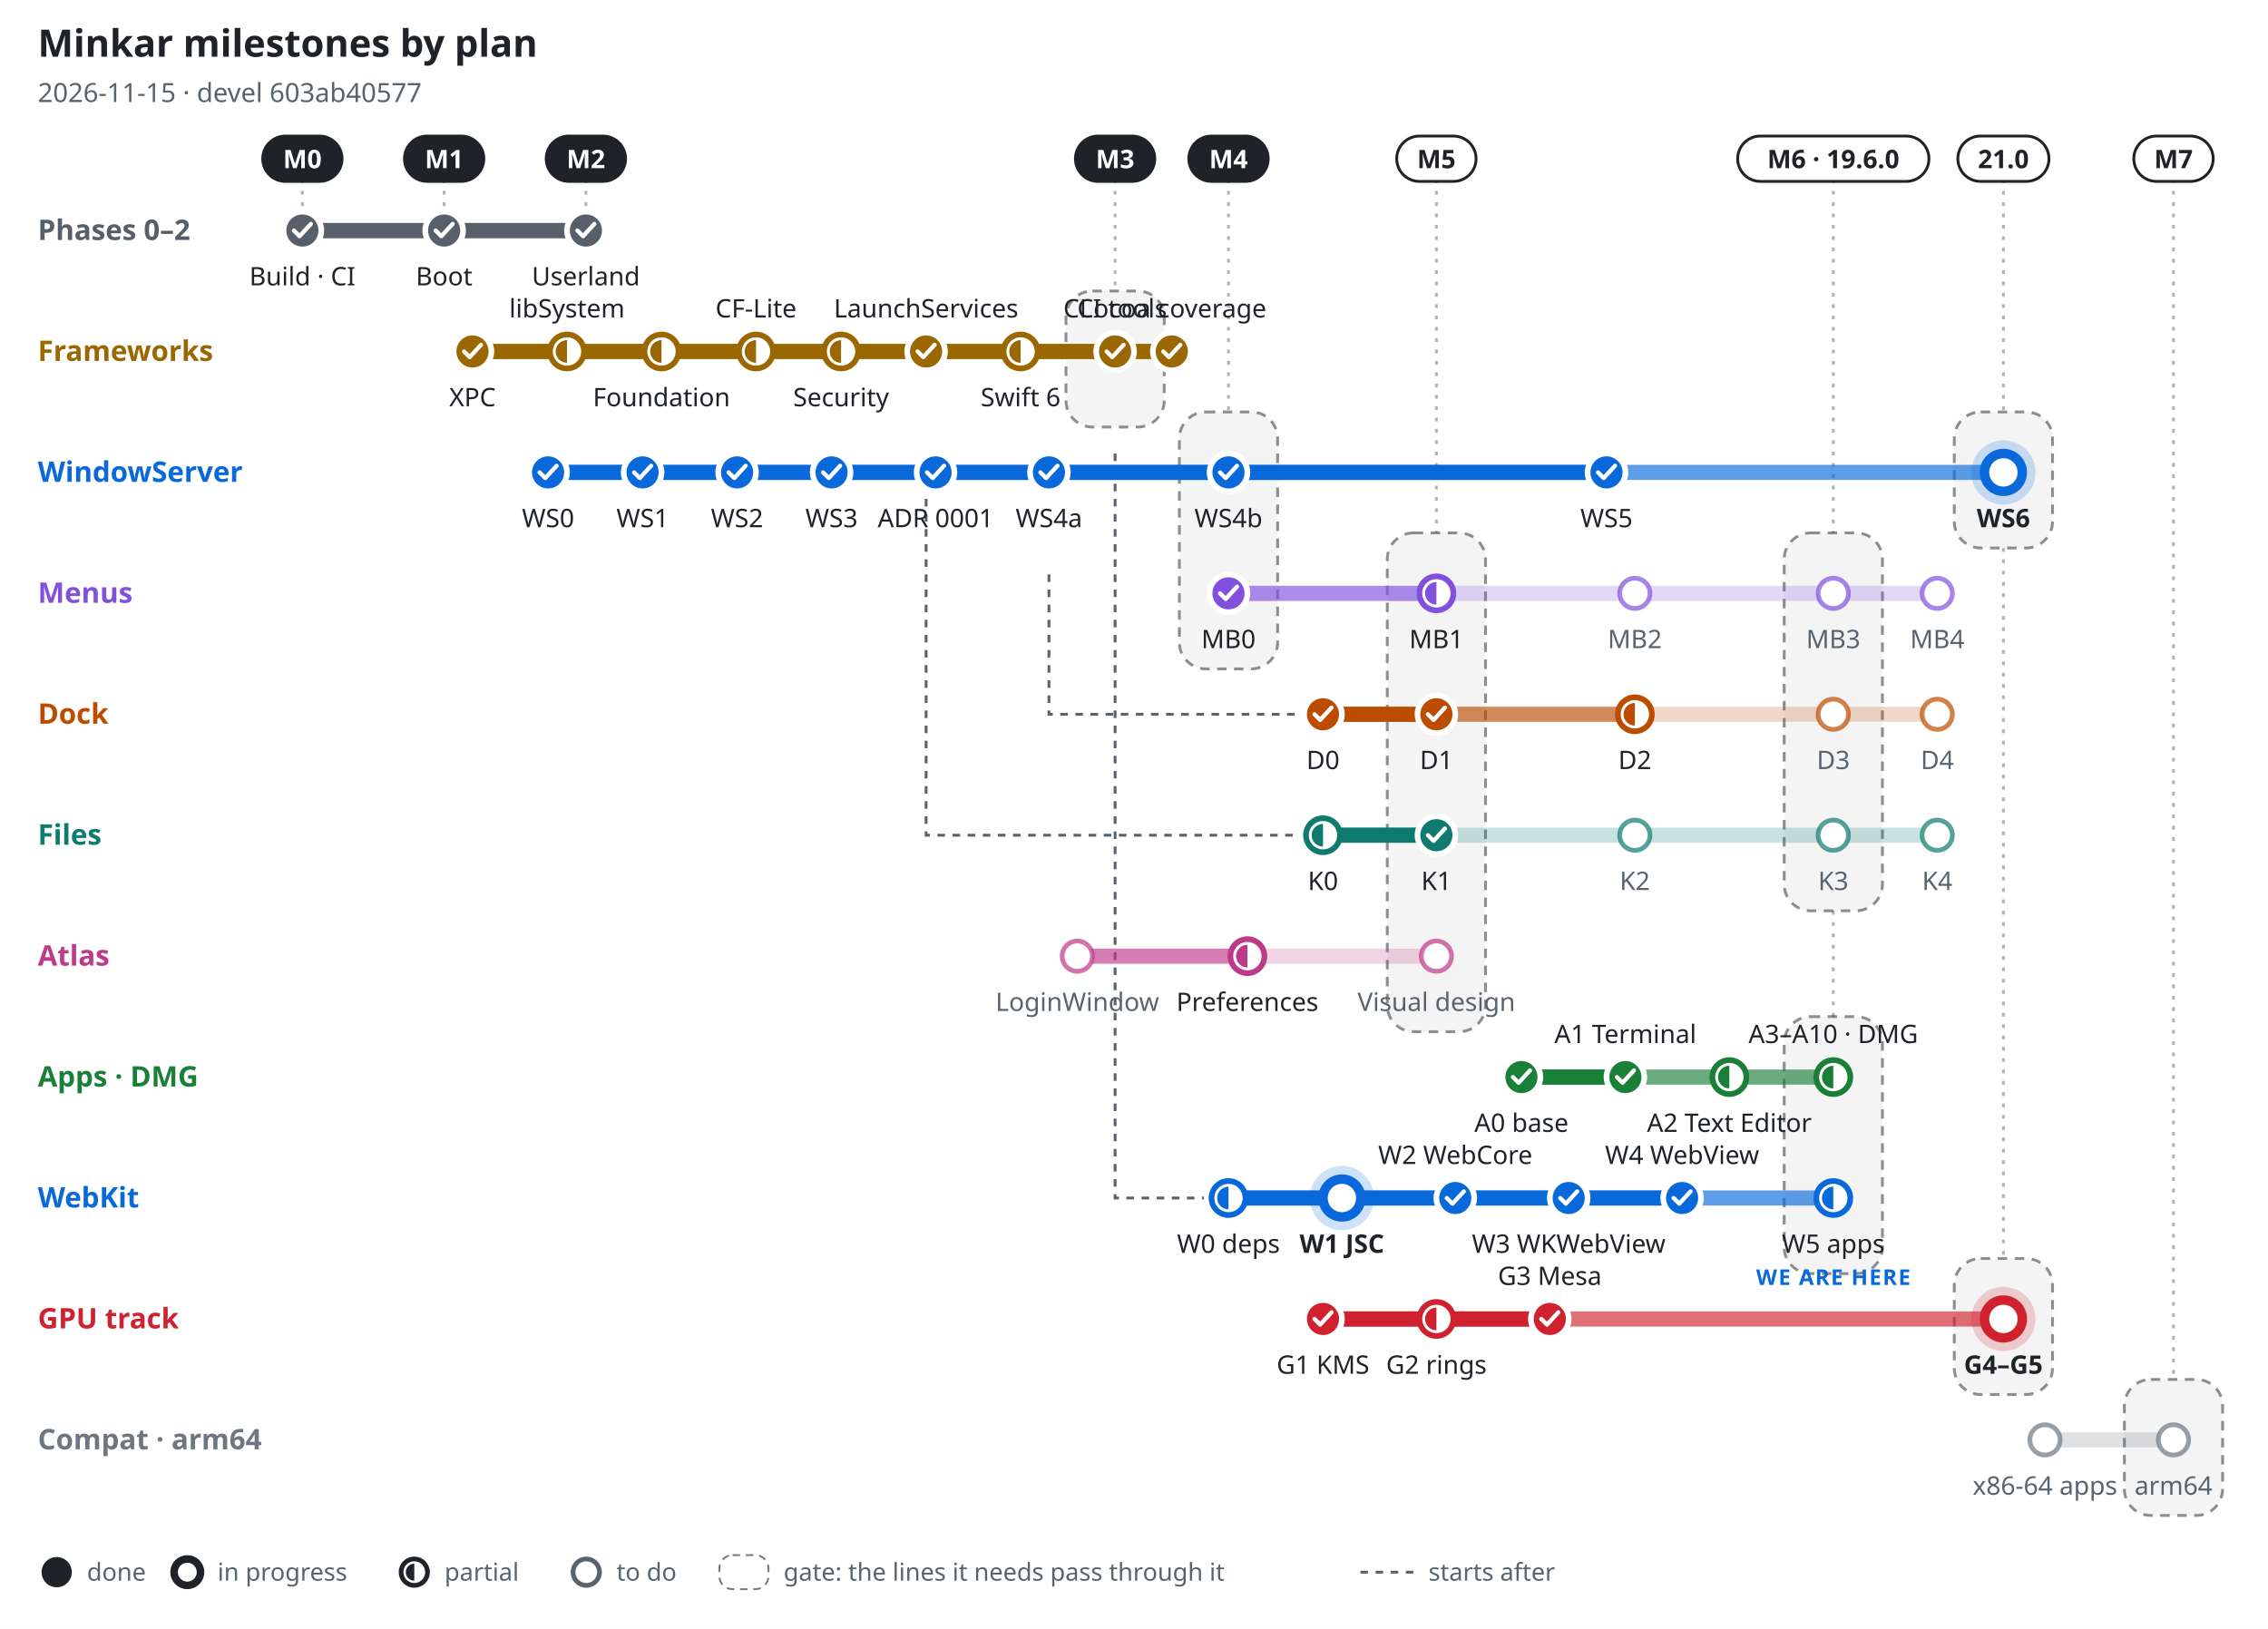
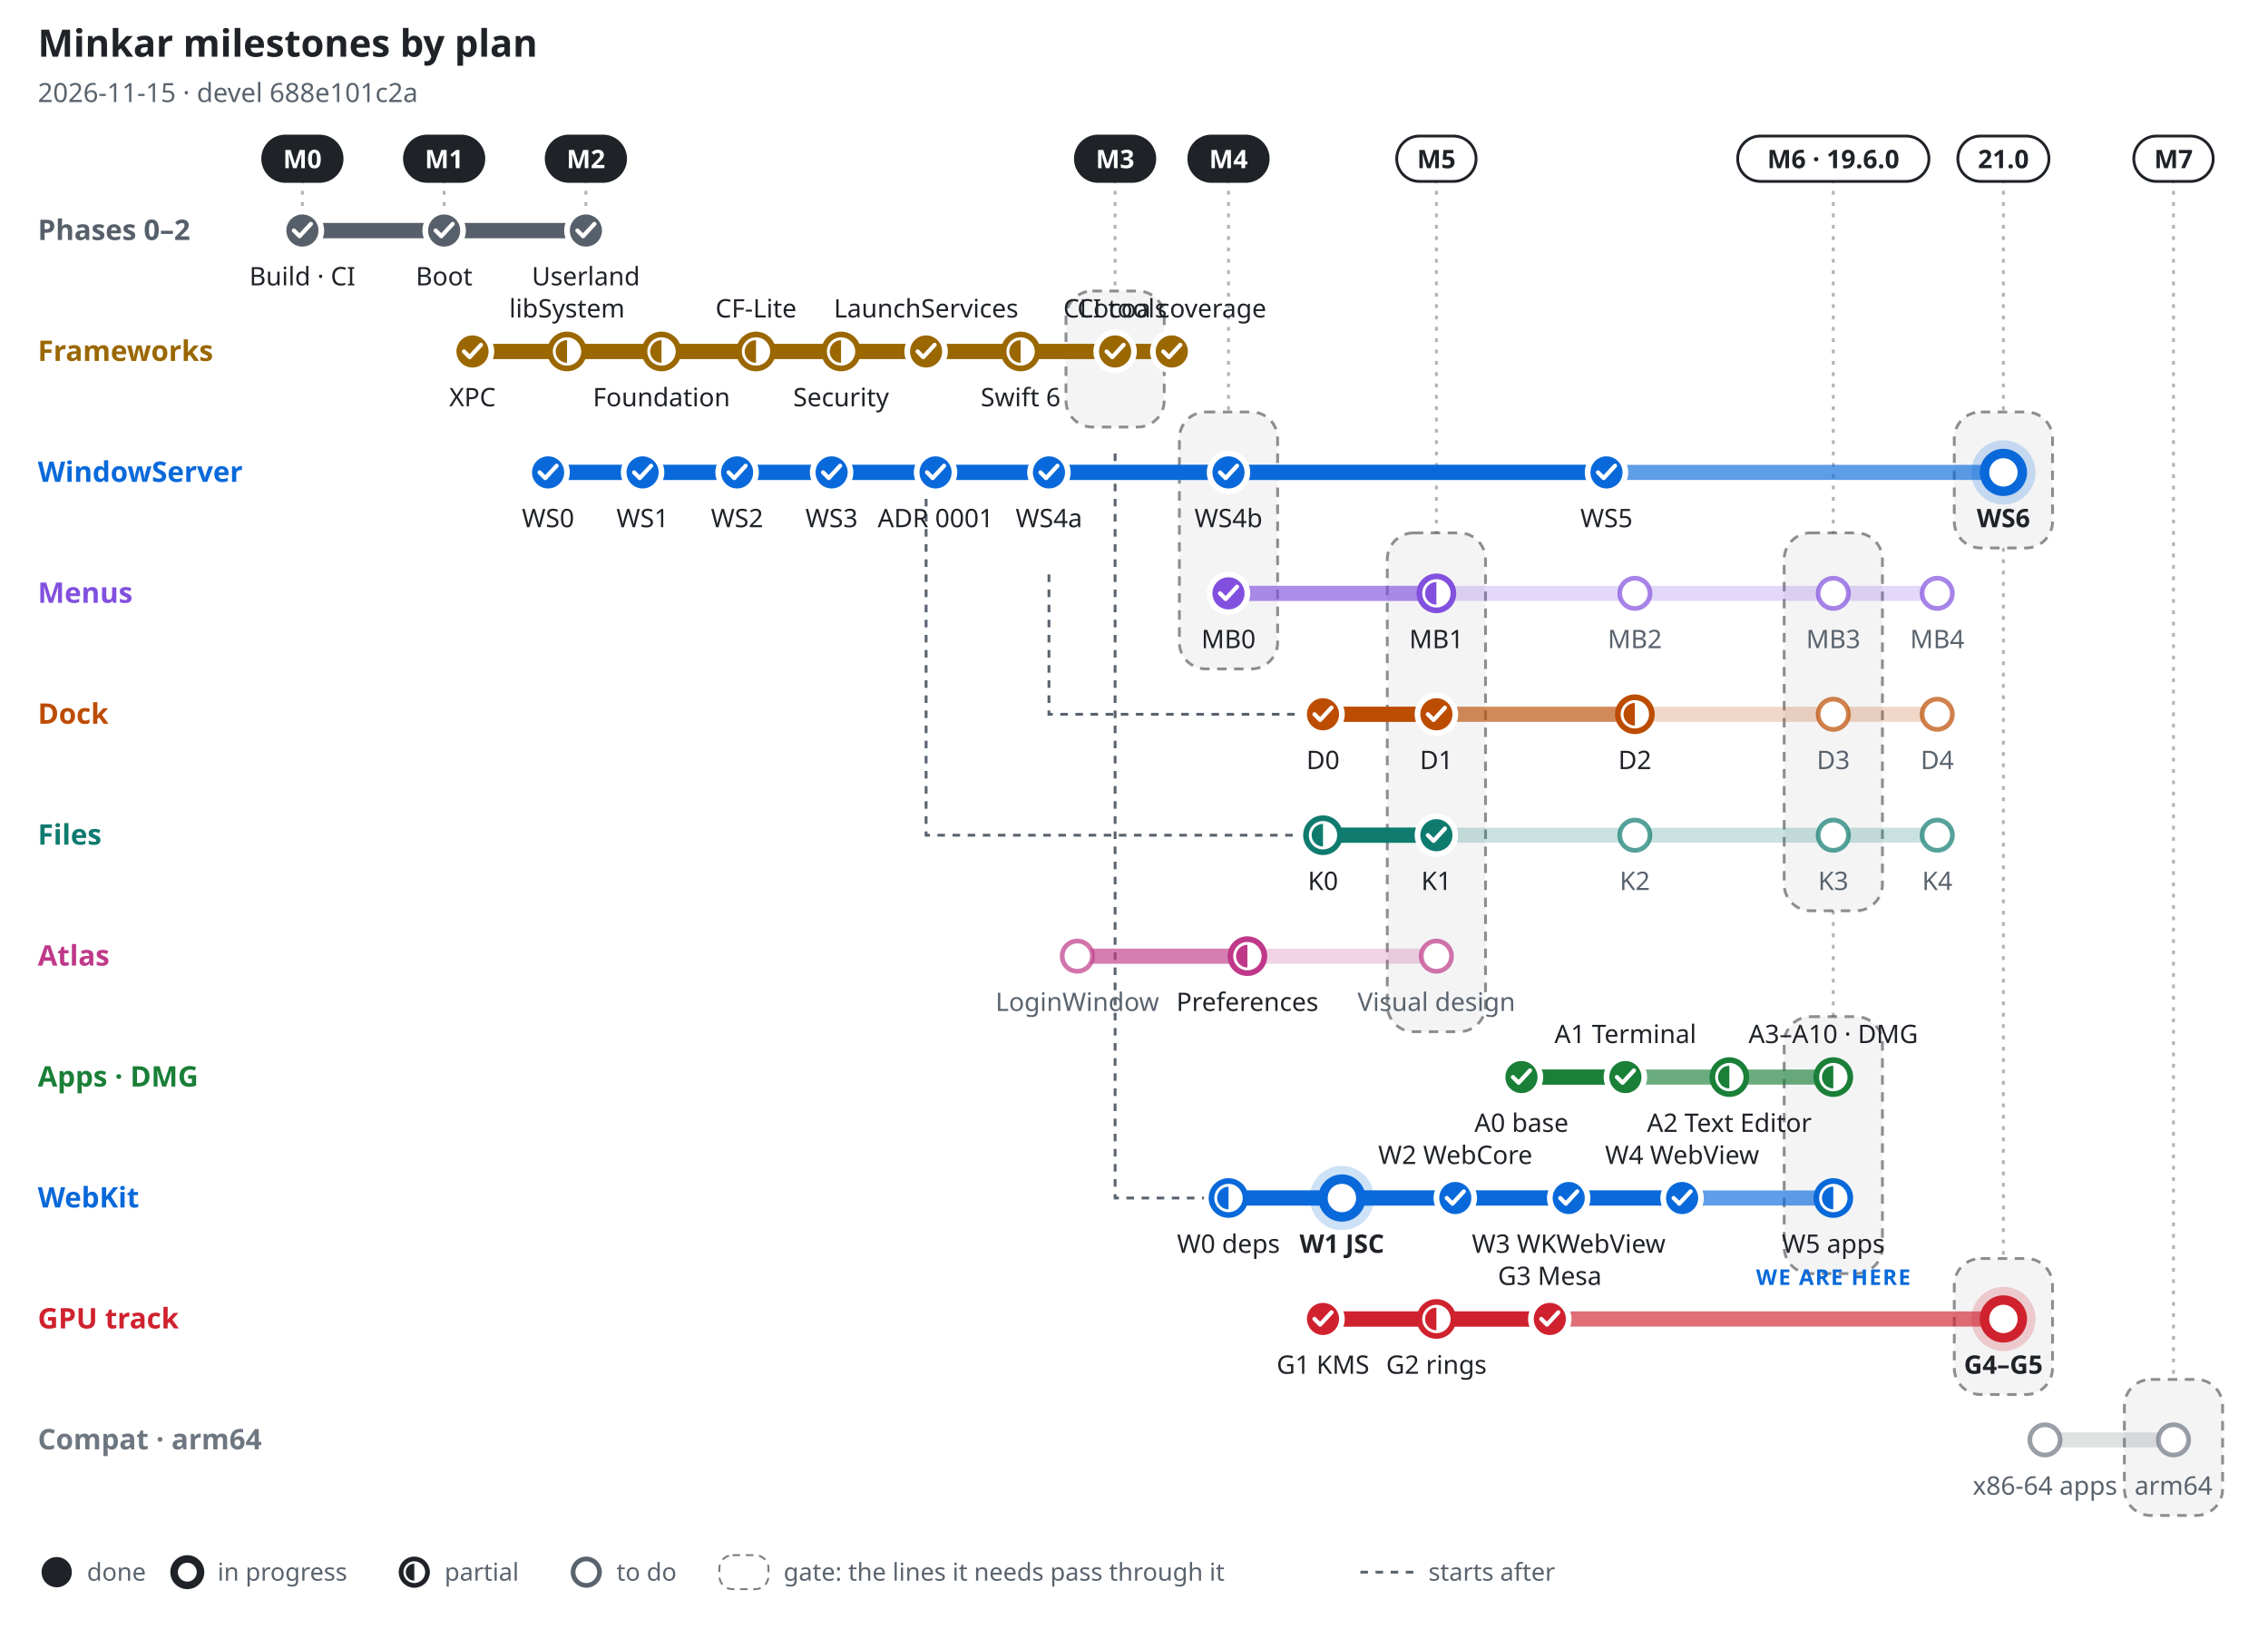
<svg xmlns="http://www.w3.org/2000/svg" width="1200" height="862" viewBox="0 0 1200 862" font-family="-apple-system, BlinkMacSystemFont, 'Segoe UI', 'Noto Sans', Helvetica, Arial, sans-serif" role="img" aria-label="Minkar milestones by plan, 2026-11-15">
  <rect width="1200" height="862" fill="#ffffff" />
  <text x="20" y="30" font-size="20" font-weight="700" fill="#1f2328" text-anchor="start">Minkar milestones by plan</text>
-   <text x="20" y="54" font-size="14" font-weight="400" fill="#59636e" text-anchor="start">2026-11-15 · devel 603ab40577</text>
+   <text x="20" y="54" font-size="14" font-weight="400" fill="#59636e" text-anchor="start">2026-11-15 · devel 688e101c2a</text>
  <line x1="160" y1="95" x2="160" y2="110" stroke="#1f2328" stroke-opacity=".35" stroke-width="1.5" stroke-dasharray="2 4" />
  <rect x="139" y="72" width="42" height="24" rx="12" fill="#1f2328" stroke="#1f2328" stroke-width="1.5" />
  <text x="160" y="89" font-size="13.5" font-weight="700" fill="#ffffff" text-anchor="middle">M0</text>
  <line x1="235" y1="95" x2="235" y2="110" stroke="#1f2328" stroke-opacity=".35" stroke-width="1.5" stroke-dasharray="2 4" />
  <rect x="214" y="72" width="42" height="24" rx="12" fill="#1f2328" stroke="#1f2328" stroke-width="1.5" />
  <text x="235" y="89" font-size="13.5" font-weight="700" fill="#ffffff" text-anchor="middle">M1</text>
  <line x1="310" y1="95" x2="310" y2="110" stroke="#1f2328" stroke-opacity=".35" stroke-width="1.5" stroke-dasharray="2 4" />
  <rect x="289" y="72" width="42" height="24" rx="12" fill="#1f2328" stroke="#1f2328" stroke-width="1.5" />
  <text x="310" y="89" font-size="13.5" font-weight="700" fill="#ffffff" text-anchor="middle">M2</text>
  <line x1="590" y1="95" x2="590" y2="154" stroke="#1f2328" stroke-opacity=".35" stroke-width="1.5" stroke-dasharray="2 4" />
  <rect x="564" y="154" width="52" height="72" rx="14" fill="#1f2328" fill-opacity=".05" stroke="#1f2328" stroke-opacity=".5" stroke-width="1.5" stroke-dasharray="5 4" />
  <rect x="569" y="72" width="42" height="24" rx="12" fill="#1f2328" stroke="#1f2328" stroke-width="1.5" />
  <text x="590" y="89" font-size="13.5" font-weight="700" fill="#ffffff" text-anchor="middle">M3</text>
  <line x1="650" y1="95" x2="650" y2="218" stroke="#1f2328" stroke-opacity=".35" stroke-width="1.5" stroke-dasharray="2 4" />
  <rect x="624" y="218" width="52" height="136" rx="14" fill="#1f2328" fill-opacity=".05" stroke="#1f2328" stroke-opacity=".5" stroke-width="1.5" stroke-dasharray="5 4" />
  <rect x="629" y="72" width="42" height="24" rx="12" fill="#1f2328" stroke="#1f2328" stroke-width="1.5" />
  <text x="650" y="89" font-size="13.5" font-weight="700" fill="#ffffff" text-anchor="middle">M4</text>
  <line x1="760" y1="95" x2="760" y2="282" stroke="#1f2328" stroke-opacity=".35" stroke-width="1.5" stroke-dasharray="2 4" />
  <rect x="734" y="282" width="52" height="264" rx="14" fill="#1f2328" fill-opacity=".05" stroke="#1f2328" stroke-opacity=".5" stroke-width="1.5" stroke-dasharray="5 4" />
  <rect x="739" y="72" width="42" height="24" rx="12" fill="#ffffff" stroke="#1f2328" stroke-width="1.5" />
  <text x="760" y="89" font-size="13.5" font-weight="700" fill="#1f2328" text-anchor="middle">M5</text>
  <line x1="970" y1="95" x2="970" y2="282" stroke="#1f2328" stroke-opacity=".35" stroke-width="1.5" stroke-dasharray="2 4" />
  <rect x="944" y="282" width="52" height="200" rx="14" fill="#1f2328" fill-opacity=".05" stroke="#1f2328" stroke-opacity=".5" stroke-width="1.5" stroke-dasharray="5 4" />
  <line x1="970" y1="482" x2="970" y2="538" stroke="#1f2328" stroke-opacity=".35" stroke-width="1.5" stroke-dasharray="2 4" />
  <rect x="944" y="538" width="52" height="136" rx="14" fill="#1f2328" fill-opacity=".05" stroke="#1f2328" stroke-opacity=".5" stroke-width="1.5" stroke-dasharray="5 4" />
  <rect x="919.4" y="72" width="101.2" height="24" rx="12" fill="#ffffff" stroke="#1f2328" stroke-width="1.5" />
  <text x="970" y="89" font-size="13.5" font-weight="700" fill="#1f2328" text-anchor="middle">M6 · 19.6.0</text>
  <line x1="1060" y1="95" x2="1060" y2="218" stroke="#1f2328" stroke-opacity=".35" stroke-width="1.5" stroke-dasharray="2 4" />
  <rect x="1034" y="218" width="52" height="72" rx="14" fill="#1f2328" fill-opacity=".05" stroke="#1f2328" stroke-opacity=".5" stroke-width="1.5" stroke-dasharray="5 4" />
  <line x1="1060" y1="290" x2="1060" y2="666" stroke="#1f2328" stroke-opacity=".35" stroke-width="1.5" stroke-dasharray="2 4" />
  <rect x="1034" y="666" width="52" height="72" rx="14" fill="#1f2328" fill-opacity=".05" stroke="#1f2328" stroke-opacity=".5" stroke-width="1.5" stroke-dasharray="5 4" />
  <rect x="1035.9" y="72" width="48.2" height="24" rx="12" fill="#ffffff" stroke="#1f2328" stroke-width="1.5" />
  <text x="1060" y="89" font-size="13.5" font-weight="700" fill="#1f2328" text-anchor="middle">21.0</text>
  <line x1="1150" y1="95" x2="1150" y2="730" stroke="#1f2328" stroke-opacity=".35" stroke-width="1.5" stroke-dasharray="2 4" />
  <rect x="1124" y="730" width="52" height="72" rx="14" fill="#1f2328" fill-opacity=".05" stroke="#1f2328" stroke-opacity=".5" stroke-width="1.5" stroke-dasharray="5 4" />
  <rect x="1129" y="72" width="42" height="24" rx="12" fill="#ffffff" stroke="#1f2328" stroke-width="1.5" />
  <text x="1150" y="89" font-size="13.5" font-weight="700" fill="#1f2328" text-anchor="middle">M7</text>
  <path d="M555 304 V378 H687" fill="none" stroke="#59636e" stroke-width="1.5" stroke-dasharray="4 4" />
  <path d="M490 240 V442 H687" fill="none" stroke="#59636e" stroke-width="1.5" stroke-dasharray="4 4" />
  <path d="M590 240 V634 H637" fill="none" stroke="#59636e" stroke-width="1.5" stroke-dasharray="4 4" />
  <text x="20" y="127" font-size="15" font-weight="700" fill="#57606a" text-anchor="start">Phases 0–2</text>
  <line x1="160" y1="122" x2="310" y2="122" stroke="#57606a" stroke-opacity=".22" stroke-width="8" stroke-linecap="round" />
  <line x1="160" y1="122" x2="310" y2="122" stroke="#57606a" stroke-opacity=".55" stroke-width="8" stroke-linecap="round" />
  <line x1="160" y1="122" x2="310" y2="122" stroke="#57606a" stroke-opacity="1" stroke-width="8" stroke-linecap="round" />
  <circle cx="160" cy="122" r="10" fill="#57606a" stroke="#ffffff" stroke-width="3" />
  <path d="M155.5 122 l3 3 l6 -6.5" fill="none" stroke="#ffffff" stroke-width="2.2" stroke-linecap="round" stroke-linejoin="round" />
  <text x="160" y="151" font-size="13.5" font-weight="500" fill="#1f2328" text-anchor="middle">Build · CI</text>
  <circle cx="235" cy="122" r="10" fill="#57606a" stroke="#ffffff" stroke-width="3" />
  <path d="M230.5 122 l3 3 l6 -6.5" fill="none" stroke="#ffffff" stroke-width="2.2" stroke-linecap="round" stroke-linejoin="round" />
  <text x="235" y="151" font-size="13.5" font-weight="500" fill="#1f2328" text-anchor="middle">Boot</text>
  <circle cx="310" cy="122" r="10" fill="#57606a" stroke="#ffffff" stroke-width="3" />
  <path d="M305.5 122 l3 3 l6 -6.5" fill="none" stroke="#ffffff" stroke-width="2.2" stroke-linecap="round" stroke-linejoin="round" />
  <text x="310" y="151" font-size="13.5" font-weight="500" fill="#1f2328" text-anchor="middle">Userland</text>
  <text x="20" y="191" font-size="15" font-weight="700" fill="#9a6700" text-anchor="start">Frameworks</text>
  <line x1="250" y1="186" x2="620" y2="186" stroke="#9a6700" stroke-opacity=".22" stroke-width="8" stroke-linecap="round" />
  <line x1="250" y1="186" x2="620" y2="186" stroke="#9a6700" stroke-opacity=".55" stroke-width="8" stroke-linecap="round" />
  <line x1="250" y1="186" x2="620" y2="186" stroke="#9a6700" stroke-opacity="1" stroke-width="8" stroke-linecap="round" />
  <circle cx="250" cy="186" r="10" fill="#9a6700" stroke="#ffffff" stroke-width="3" />
  <path d="M245.5 186 l3 3 l6 -6.5" fill="none" stroke="#ffffff" stroke-width="2.2" stroke-linecap="round" stroke-linejoin="round" />
  <text x="250" y="215" font-size="13.5" font-weight="500" fill="#1f2328" text-anchor="middle">XPC</text>
  <circle cx="300" cy="186" r="9" fill="#ffffff" stroke="#9a6700" stroke-width="3" />
  <path d="M300 180 A6 6 0 0 0 300 192 Z" fill="#9a6700" />
  <text x="300" y="168" font-size="13.5" font-weight="500" fill="#1f2328" text-anchor="middle">libSystem</text>
  <circle cx="350" cy="186" r="9" fill="#ffffff" stroke="#9a6700" stroke-width="3" />
  <path d="M350 180 A6 6 0 0 0 350 192 Z" fill="#9a6700" />
  <text x="350" y="215" font-size="13.5" font-weight="500" fill="#1f2328" text-anchor="middle">Foundation</text>
  <circle cx="400" cy="186" r="9" fill="#ffffff" stroke="#9a6700" stroke-width="3" />
  <path d="M400 180 A6 6 0 0 0 400 192 Z" fill="#9a6700" />
  <text x="400" y="168" font-size="13.5" font-weight="500" fill="#1f2328" text-anchor="middle">CF-Lite</text>
  <circle cx="445" cy="186" r="9" fill="#ffffff" stroke="#9a6700" stroke-width="3" />
  <path d="M445 180 A6 6 0 0 0 445 192 Z" fill="#9a6700" />
  <text x="445" y="215" font-size="13.5" font-weight="500" fill="#1f2328" text-anchor="middle">Security</text>
  <circle cx="490" cy="186" r="10" fill="#9a6700" stroke="#ffffff" stroke-width="3" />
  <path d="M485.5 186 l3 3 l6 -6.5" fill="none" stroke="#ffffff" stroke-width="2.2" stroke-linecap="round" stroke-linejoin="round" />
  <text x="490" y="168" font-size="13.5" font-weight="500" fill="#1f2328" text-anchor="middle">LaunchServices</text>
  <circle cx="540" cy="186" r="9" fill="#ffffff" stroke="#9a6700" stroke-width="3" />
  <path d="M540 180 A6 6 0 0 0 540 192 Z" fill="#9a6700" />
  <text x="540" y="215" font-size="13.5" font-weight="500" fill="#1f2328" text-anchor="middle">Swift 6</text>
  <circle cx="590" cy="186" r="10" fill="#9a6700" stroke="#ffffff" stroke-width="3" />
  <path d="M585.5 186 l3 3 l6 -6.5" fill="none" stroke="#ffffff" stroke-width="2.2" stroke-linecap="round" stroke-linejoin="round" />
  <text x="590" y="168" font-size="13.5" font-weight="500" fill="#1f2328" text-anchor="middle">CLI tools</text>
  <circle cx="620" cy="186" r="10" fill="#9a6700" stroke="#ffffff" stroke-width="3" />
  <path d="M615.5 186 l3 3 l6 -6.5" fill="none" stroke="#ffffff" stroke-width="2.2" stroke-linecap="round" stroke-linejoin="round" />
  <text x="620" y="168" font-size="13.5" font-weight="500" fill="#1f2328" text-anchor="middle">Cocoa coverage</text>
  <text x="20" y="255" font-size="15" font-weight="700" fill="#0969da" text-anchor="start">WindowServer</text>
  <line x1="290" y1="250" x2="1060" y2="250" stroke="#0969da" stroke-opacity=".22" stroke-width="8" stroke-linecap="round" />
  <line x1="290" y1="250" x2="1060" y2="250" stroke="#0969da" stroke-opacity=".55" stroke-width="8" stroke-linecap="round" />
  <line x1="290" y1="250" x2="850" y2="250" stroke="#0969da" stroke-opacity="1" stroke-width="8" stroke-linecap="round" />
  <circle cx="290" cy="250" r="10" fill="#0969da" stroke="#ffffff" stroke-width="3" />
  <path d="M285.5 250 l3 3 l6 -6.5" fill="none" stroke="#ffffff" stroke-width="2.2" stroke-linecap="round" stroke-linejoin="round" />
  <text x="290" y="279" font-size="13.5" font-weight="500" fill="#1f2328" text-anchor="middle">WS0</text>
  <circle cx="340" cy="250" r="10" fill="#0969da" stroke="#ffffff" stroke-width="3" />
  <path d="M335.5 250 l3 3 l6 -6.5" fill="none" stroke="#ffffff" stroke-width="2.2" stroke-linecap="round" stroke-linejoin="round" />
  <text x="340" y="279" font-size="13.5" font-weight="500" fill="#1f2328" text-anchor="middle">WS1</text>
  <circle cx="390" cy="250" r="10" fill="#0969da" stroke="#ffffff" stroke-width="3" />
  <path d="M385.5 250 l3 3 l6 -6.5" fill="none" stroke="#ffffff" stroke-width="2.2" stroke-linecap="round" stroke-linejoin="round" />
  <text x="390" y="279" font-size="13.5" font-weight="500" fill="#1f2328" text-anchor="middle">WS2</text>
  <circle cx="440" cy="250" r="10" fill="#0969da" stroke="#ffffff" stroke-width="3" />
  <path d="M435.5 250 l3 3 l6 -6.5" fill="none" stroke="#ffffff" stroke-width="2.2" stroke-linecap="round" stroke-linejoin="round" />
  <text x="440" y="279" font-size="13.5" font-weight="500" fill="#1f2328" text-anchor="middle">WS3</text>
  <circle cx="495" cy="250" r="10" fill="#0969da" stroke="#ffffff" stroke-width="3" />
  <path d="M490.5 250 l3 3 l6 -6.5" fill="none" stroke="#ffffff" stroke-width="2.2" stroke-linecap="round" stroke-linejoin="round" />
  <text x="495" y="279" font-size="13.5" font-weight="500" fill="#1f2328" text-anchor="middle">ADR 0001</text>
  <circle cx="555" cy="250" r="10" fill="#0969da" stroke="#ffffff" stroke-width="3" />
  <path d="M550.5 250 l3 3 l6 -6.5" fill="none" stroke="#ffffff" stroke-width="2.2" stroke-linecap="round" stroke-linejoin="round" />
  <text x="555" y="279" font-size="13.5" font-weight="500" fill="#1f2328" text-anchor="middle">WS4a</text>
  <circle cx="650" cy="250" r="10" fill="#0969da" stroke="#ffffff" stroke-width="3" />
  <path d="M645.5 250 l3 3 l6 -6.5" fill="none" stroke="#ffffff" stroke-width="2.2" stroke-linecap="round" stroke-linejoin="round" />
  <text x="650" y="279" font-size="13.5" font-weight="500" fill="#1f2328" text-anchor="middle">WS4b</text>
  <circle cx="850" cy="250" r="10" fill="#0969da" stroke="#ffffff" stroke-width="3" />
  <path d="M845.5 250 l3 3 l6 -6.5" fill="none" stroke="#ffffff" stroke-width="2.2" stroke-linecap="round" stroke-linejoin="round" />
  <text x="850" y="279" font-size="13.5" font-weight="500" fill="#1f2328" text-anchor="middle">WS5</text>
  <circle cx="1060" cy="250" r="17" fill="#0969da" fill-opacity=".2" />
  <circle cx="1060" cy="250" r="10" fill="#ffffff" stroke="#0969da" stroke-width="5" />
  <text x="1060" y="279" font-size="13.5" font-weight="700" fill="#1f2328" text-anchor="middle">WS6</text>
  <text x="20" y="319" font-size="15" font-weight="700" fill="#8250df" text-anchor="start">Menus</text>
  <line x1="650" y1="314" x2="1025" y2="314" stroke="#8250df" stroke-opacity=".22" stroke-width="8" stroke-linecap="round" />
  <line x1="650" y1="314" x2="760" y2="314" stroke="#8250df" stroke-opacity=".55" stroke-width="8" stroke-linecap="round" />
  <line x1="650" y1="314" x2="650" y2="314" stroke="#8250df" stroke-opacity="1" stroke-width="8" stroke-linecap="round" />
  <circle cx="650" cy="314" r="10" fill="#8250df" stroke="#ffffff" stroke-width="3" />
  <path d="M645.5 314 l3 3 l6 -6.5" fill="none" stroke="#ffffff" stroke-width="2.2" stroke-linecap="round" stroke-linejoin="round" />
  <text x="650" y="343" font-size="13.5" font-weight="500" fill="#1f2328" text-anchor="middle">MB0</text>
  <circle cx="760" cy="314" r="9" fill="#ffffff" stroke="#8250df" stroke-width="3" />
  <path d="M760 308 A6 6 0 0 0 760 320 Z" fill="#8250df" />
  <text x="760" y="343" font-size="13.5" font-weight="500" fill="#1f2328" text-anchor="middle">MB1</text>
  <circle cx="865" cy="314" r="8" fill="#ffffff" stroke="#8250df" stroke-opacity=".7" stroke-width="2.5" />
  <text x="865" y="343" font-size="13.5" font-weight="500" fill="#59636e" text-anchor="middle">MB2</text>
  <circle cx="970" cy="314" r="8" fill="#ffffff" stroke="#8250df" stroke-opacity=".7" stroke-width="2.5" />
  <text x="970" y="343" font-size="13.5" font-weight="500" fill="#59636e" text-anchor="middle">MB3</text>
  <circle cx="1025" cy="314" r="8" fill="#ffffff" stroke="#8250df" stroke-opacity=".7" stroke-width="2.5" />
  <text x="1025" y="343" font-size="13.5" font-weight="500" fill="#59636e" text-anchor="middle">MB4</text>
  <text x="20" y="383" font-size="15" font-weight="700" fill="#bc4c00" text-anchor="start">Dock</text>
  <line x1="700" y1="378" x2="1025" y2="378" stroke="#bc4c00" stroke-opacity=".22" stroke-width="8" stroke-linecap="round" />
  <line x1="700" y1="378" x2="865" y2="378" stroke="#bc4c00" stroke-opacity=".55" stroke-width="8" stroke-linecap="round" />
  <line x1="700" y1="378" x2="760" y2="378" stroke="#bc4c00" stroke-opacity="1" stroke-width="8" stroke-linecap="round" />
  <circle cx="700" cy="378" r="10" fill="#bc4c00" stroke="#ffffff" stroke-width="3" />
  <path d="M695.5 378 l3 3 l6 -6.5" fill="none" stroke="#ffffff" stroke-width="2.2" stroke-linecap="round" stroke-linejoin="round" />
  <text x="700" y="407" font-size="13.5" font-weight="500" fill="#1f2328" text-anchor="middle">D0</text>
  <circle cx="760" cy="378" r="10" fill="#bc4c00" stroke="#ffffff" stroke-width="3" />
  <path d="M755.5 378 l3 3 l6 -6.5" fill="none" stroke="#ffffff" stroke-width="2.2" stroke-linecap="round" stroke-linejoin="round" />
  <text x="760" y="407" font-size="13.5" font-weight="500" fill="#1f2328" text-anchor="middle">D1</text>
  <circle cx="865" cy="378" r="9" fill="#ffffff" stroke="#bc4c00" stroke-width="3" />
  <path d="M865 372 A6 6 0 0 0 865 384 Z" fill="#bc4c00" />
  <text x="865" y="407" font-size="13.5" font-weight="500" fill="#1f2328" text-anchor="middle">D2</text>
  <circle cx="970" cy="378" r="8" fill="#ffffff" stroke="#bc4c00" stroke-opacity=".7" stroke-width="2.5" />
  <text x="970" y="407" font-size="13.5" font-weight="500" fill="#59636e" text-anchor="middle">D3</text>
  <circle cx="1025" cy="378" r="8" fill="#ffffff" stroke="#bc4c00" stroke-opacity=".7" stroke-width="2.5" />
  <text x="1025" y="407" font-size="13.5" font-weight="500" fill="#59636e" text-anchor="middle">D4</text>
  <text x="20" y="447" font-size="15" font-weight="700" fill="#0f7b6f" text-anchor="start">Files</text>
  <line x1="700" y1="442" x2="1025" y2="442" stroke="#0f7b6f" stroke-opacity=".22" stroke-width="8" stroke-linecap="round" />
  <line x1="700" y1="442" x2="760" y2="442" stroke="#0f7b6f" stroke-opacity=".55" stroke-width="8" stroke-linecap="round" />
  <line x1="700" y1="442" x2="760" y2="442" stroke="#0f7b6f" stroke-opacity="1" stroke-width="8" stroke-linecap="round" />
  <circle cx="700" cy="442" r="9" fill="#ffffff" stroke="#0f7b6f" stroke-width="3" />
  <path d="M700 436 A6 6 0 0 0 700 448 Z" fill="#0f7b6f" />
  <text x="700" y="471" font-size="13.5" font-weight="500" fill="#1f2328" text-anchor="middle">K0</text>
  <circle cx="760" cy="442" r="10" fill="#0f7b6f" stroke="#ffffff" stroke-width="3" />
  <path d="M755.5 442 l3 3 l6 -6.5" fill="none" stroke="#ffffff" stroke-width="2.2" stroke-linecap="round" stroke-linejoin="round" />
  <text x="760" y="471" font-size="13.5" font-weight="500" fill="#1f2328" text-anchor="middle">K1</text>
  <circle cx="865" cy="442" r="8" fill="#ffffff" stroke="#0f7b6f" stroke-opacity=".7" stroke-width="2.5" />
  <text x="865" y="471" font-size="13.5" font-weight="500" fill="#59636e" text-anchor="middle">K2</text>
  <circle cx="970" cy="442" r="8" fill="#ffffff" stroke="#0f7b6f" stroke-opacity=".7" stroke-width="2.5" />
  <text x="970" y="471" font-size="13.5" font-weight="500" fill="#59636e" text-anchor="middle">K3</text>
  <circle cx="1025" cy="442" r="8" fill="#ffffff" stroke="#0f7b6f" stroke-opacity=".7" stroke-width="2.5" />
  <text x="1025" y="471" font-size="13.5" font-weight="500" fill="#59636e" text-anchor="middle">K4</text>
  <text x="20" y="511" font-size="15" font-weight="700" fill="#bf3989" text-anchor="start">Atlas</text>
  <line x1="570" y1="506" x2="760" y2="506" stroke="#bf3989" stroke-opacity=".22" stroke-width="8" stroke-linecap="round" />
  <line x1="570" y1="506" x2="660" y2="506" stroke="#bf3989" stroke-opacity=".55" stroke-width="8" stroke-linecap="round" />
  <circle cx="570" cy="506" r="8" fill="#ffffff" stroke="#bf3989" stroke-opacity=".7" stroke-width="2.5" />
  <text x="570" y="535" font-size="13.5" font-weight="500" fill="#59636e" text-anchor="middle">LoginWindow</text>
  <circle cx="660" cy="506" r="9" fill="#ffffff" stroke="#bf3989" stroke-width="3" />
  <path d="M660 500 A6 6 0 0 0 660 512 Z" fill="#bf3989" />
  <text x="660" y="535" font-size="13.5" font-weight="500" fill="#1f2328" text-anchor="middle">Preferences</text>
  <circle cx="760" cy="506" r="8" fill="#ffffff" stroke="#bf3989" stroke-opacity=".7" stroke-width="2.5" />
  <text x="760" y="535" font-size="13.5" font-weight="500" fill="#59636e" text-anchor="middle">Visual design</text>
  <text x="20" y="575" font-size="15" font-weight="700" fill="#1a7f37" text-anchor="start">Apps · DMG</text>
  <line x1="805" y1="570" x2="970" y2="570" stroke="#1a7f37" stroke-opacity=".22" stroke-width="8" stroke-linecap="round" />
  <line x1="805" y1="570" x2="970" y2="570" stroke="#1a7f37" stroke-opacity=".55" stroke-width="8" stroke-linecap="round" />
  <line x1="805" y1="570" x2="860" y2="570" stroke="#1a7f37" stroke-opacity="1" stroke-width="8" stroke-linecap="round" />
  <circle cx="805" cy="570" r="10" fill="#1a7f37" stroke="#ffffff" stroke-width="3" />
  <path d="M800.5 570 l3 3 l6 -6.5" fill="none" stroke="#ffffff" stroke-width="2.2" stroke-linecap="round" stroke-linejoin="round" />
  <text x="805" y="599" font-size="13.5" font-weight="500" fill="#1f2328" text-anchor="middle">A0 base</text>
  <circle cx="860" cy="570" r="10" fill="#1a7f37" stroke="#ffffff" stroke-width="3" />
  <path d="M855.5 570 l3 3 l6 -6.5" fill="none" stroke="#ffffff" stroke-width="2.2" stroke-linecap="round" stroke-linejoin="round" />
  <text x="860" y="552" font-size="13.5" font-weight="500" fill="#1f2328" text-anchor="middle">A1 Terminal</text>
  <circle cx="915" cy="570" r="9" fill="#ffffff" stroke="#1a7f37" stroke-width="3" />
  <path d="M915 564 A6 6 0 0 0 915 576 Z" fill="#1a7f37" />
  <text x="915" y="599" font-size="13.5" font-weight="500" fill="#1f2328" text-anchor="middle">A2 Text Editor</text>
  <circle cx="970" cy="570" r="9" fill="#ffffff" stroke="#1a7f37" stroke-width="3" />
  <path d="M970 564 A6 6 0 0 0 970 576 Z" fill="#1a7f37" />
  <text x="970" y="552" font-size="13.5" font-weight="500" fill="#1f2328" text-anchor="middle">A3–A10 · DMG</text>
  <text x="20" y="639" font-size="15" font-weight="700" fill="#0969da" text-anchor="start">WebKit</text>
  <line x1="650" y1="634" x2="970" y2="634" stroke="#0969da" stroke-opacity=".22" stroke-width="8" stroke-linecap="round" />
  <line x1="650" y1="634" x2="970" y2="634" stroke="#0969da" stroke-opacity=".55" stroke-width="8" stroke-linecap="round" />
  <line x1="650" y1="634" x2="890" y2="634" stroke="#0969da" stroke-opacity="1" stroke-width="8" stroke-linecap="round" />
  <circle cx="650" cy="634" r="9" fill="#ffffff" stroke="#0969da" stroke-width="3" />
  <path d="M650 628 A6 6 0 0 0 650 640 Z" fill="#0969da" />
  <text x="650" y="663" font-size="13.5" font-weight="500" fill="#1f2328" text-anchor="middle">W0 deps</text>
  <circle cx="710" cy="634" r="17" fill="#0969da" fill-opacity=".2" />
  <circle cx="710" cy="634" r="10" fill="#ffffff" stroke="#0969da" stroke-width="5" />
  <text x="710" y="663" font-size="13.5" font-weight="700" fill="#1f2328" text-anchor="middle">W1 JSC</text>
  <circle cx="770" cy="634" r="10" fill="#0969da" stroke="#ffffff" stroke-width="3" />
  <path d="M765.5 634 l3 3 l6 -6.5" fill="none" stroke="#ffffff" stroke-width="2.2" stroke-linecap="round" stroke-linejoin="round" />
  <text x="770" y="616" font-size="13.5" font-weight="500" fill="#1f2328" text-anchor="middle">W2 WebCore</text>
  <circle cx="830" cy="634" r="10" fill="#0969da" stroke="#ffffff" stroke-width="3" />
  <path d="M825.5 634 l3 3 l6 -6.5" fill="none" stroke="#ffffff" stroke-width="2.2" stroke-linecap="round" stroke-linejoin="round" />
  <text x="830" y="663" font-size="13.5" font-weight="500" fill="#1f2328" text-anchor="middle">W3 WKWebView</text>
  <circle cx="890" cy="634" r="10" fill="#0969da" stroke="#ffffff" stroke-width="3" />
  <path d="M885.5 634 l3 3 l6 -6.5" fill="none" stroke="#ffffff" stroke-width="2.2" stroke-linecap="round" stroke-linejoin="round" />
  <text x="890" y="616" font-size="13.5" font-weight="500" fill="#1f2328" text-anchor="middle">W4 WebView</text>
  <circle cx="970" cy="634" r="9" fill="#ffffff" stroke="#0969da" stroke-width="3" />
  <path d="M970 628 A6 6 0 0 0 970 640 Z" fill="#0969da" />
  <text x="970" y="663" font-size="13.5" font-weight="500" fill="#1f2328" text-anchor="middle">W5 apps</text>
  <text x="970" y="680" font-size="11.5" font-weight="800" fill="#0969da" text-anchor="middle" letter-spacing=".06em">WE ARE HERE</text>
  <text x="20" y="703" font-size="15" font-weight="700" fill="#cf222e" text-anchor="start">GPU track</text>
  <line x1="700" y1="698" x2="1060" y2="698" stroke="#cf222e" stroke-opacity=".22" stroke-width="8" stroke-linecap="round" />
  <line x1="700" y1="698" x2="1060" y2="698" stroke="#cf222e" stroke-opacity=".55" stroke-width="8" stroke-linecap="round" />
  <line x1="700" y1="698" x2="820" y2="698" stroke="#cf222e" stroke-opacity="1" stroke-width="8" stroke-linecap="round" />
  <circle cx="700" cy="698" r="10" fill="#cf222e" stroke="#ffffff" stroke-width="3" />
  <path d="M695.5 698 l3 3 l6 -6.5" fill="none" stroke="#ffffff" stroke-width="2.2" stroke-linecap="round" stroke-linejoin="round" />
  <text x="700" y="727" font-size="13.5" font-weight="500" fill="#1f2328" text-anchor="middle">G1 KMS</text>
  <circle cx="760" cy="698" r="9" fill="#ffffff" stroke="#cf222e" stroke-width="3" />
  <path d="M760 692 A6 6 0 0 0 760 704 Z" fill="#cf222e" />
  <text x="760" y="727" font-size="13.5" font-weight="500" fill="#1f2328" text-anchor="middle">G2 rings</text>
  <circle cx="820" cy="698" r="10" fill="#cf222e" stroke="#ffffff" stroke-width="3" />
  <path d="M815.5 698 l3 3 l6 -6.5" fill="none" stroke="#ffffff" stroke-width="2.2" stroke-linecap="round" stroke-linejoin="round" />
  <text x="820" y="680" font-size="13.5" font-weight="500" fill="#1f2328" text-anchor="middle">G3 Mesa</text>
  <circle cx="1060" cy="698" r="17" fill="#cf222e" fill-opacity=".2" />
  <circle cx="1060" cy="698" r="10" fill="#ffffff" stroke="#cf222e" stroke-width="5" />
  <text x="1060" y="727" font-size="13.5" font-weight="700" fill="#1f2328" text-anchor="middle">G4–G5</text>
  <text x="20" y="767" font-size="15" font-weight="700" fill="#6e7781" text-anchor="start">Compat · arm64</text>
  <line x1="1082" y1="762" x2="1150" y2="762" stroke="#6e7781" stroke-opacity=".22" stroke-width="8" stroke-linecap="round" />
  <circle cx="1082" cy="762" r="8" fill="#ffffff" stroke="#6e7781" stroke-opacity=".7" stroke-width="2.5" />
  <text x="1082" y="791" font-size="13.5" font-weight="500" fill="#59636e" text-anchor="middle">x86-64 apps</text>
  <circle cx="1150" cy="762" r="8" fill="#ffffff" stroke="#6e7781" stroke-opacity=".7" stroke-width="2.5" />
  <text x="1150" y="791" font-size="13.5" font-weight="500" fill="#59636e" text-anchor="middle">arm64</text>
  <circle cx="30" cy="832" r="8" fill="#1f2328" />
  <text x="46" y="836.5" font-size="13" font-weight="400" fill="#59636e" text-anchor="start">done</text>
  <circle cx="99.1" cy="832" r="7" fill="#ffffff" stroke="#1f2328" stroke-width="4" />
  <text x="115.1" y="836.5" font-size="13" font-weight="400" fill="#59636e" text-anchor="start">in progress</text>
  <circle cx="219.2" cy="832" r="7" fill="#ffffff" stroke="#1f2328" stroke-width="2.5" />
  <path d="M219.2 827.5 A4.5 4.5 0 0 0 219.2 836.5 Z" fill="#1f2328" />
  <text x="235.2" y="836.5" font-size="13" font-weight="400" fill="#59636e" text-anchor="start">partial</text>
  <circle cx="310.2" cy="832" r="7" fill="#ffffff" stroke="#59636e" stroke-width="2.5" />
  <text x="326.2" y="836.5" font-size="13" font-weight="400" fill="#59636e" text-anchor="start">to do</text>
  <rect x="380.6" y="823" width="26" height="18" rx="7" fill="none" stroke="#1f2328" stroke-opacity=".6" stroke-dasharray="4 3" />
  <text x="414.6" y="836.5" font-size="13" font-weight="400" fill="#59636e" text-anchor="start">gate: the lines it needs pass through it</text>
  <path d="M719.8 832 h28" stroke="#59636e" stroke-width="1.5" stroke-dasharray="4 4" />
  <text x="755.8" y="836.5" font-size="13" font-weight="400" fill="#59636e" text-anchor="start">starts after</text>
</svg>
